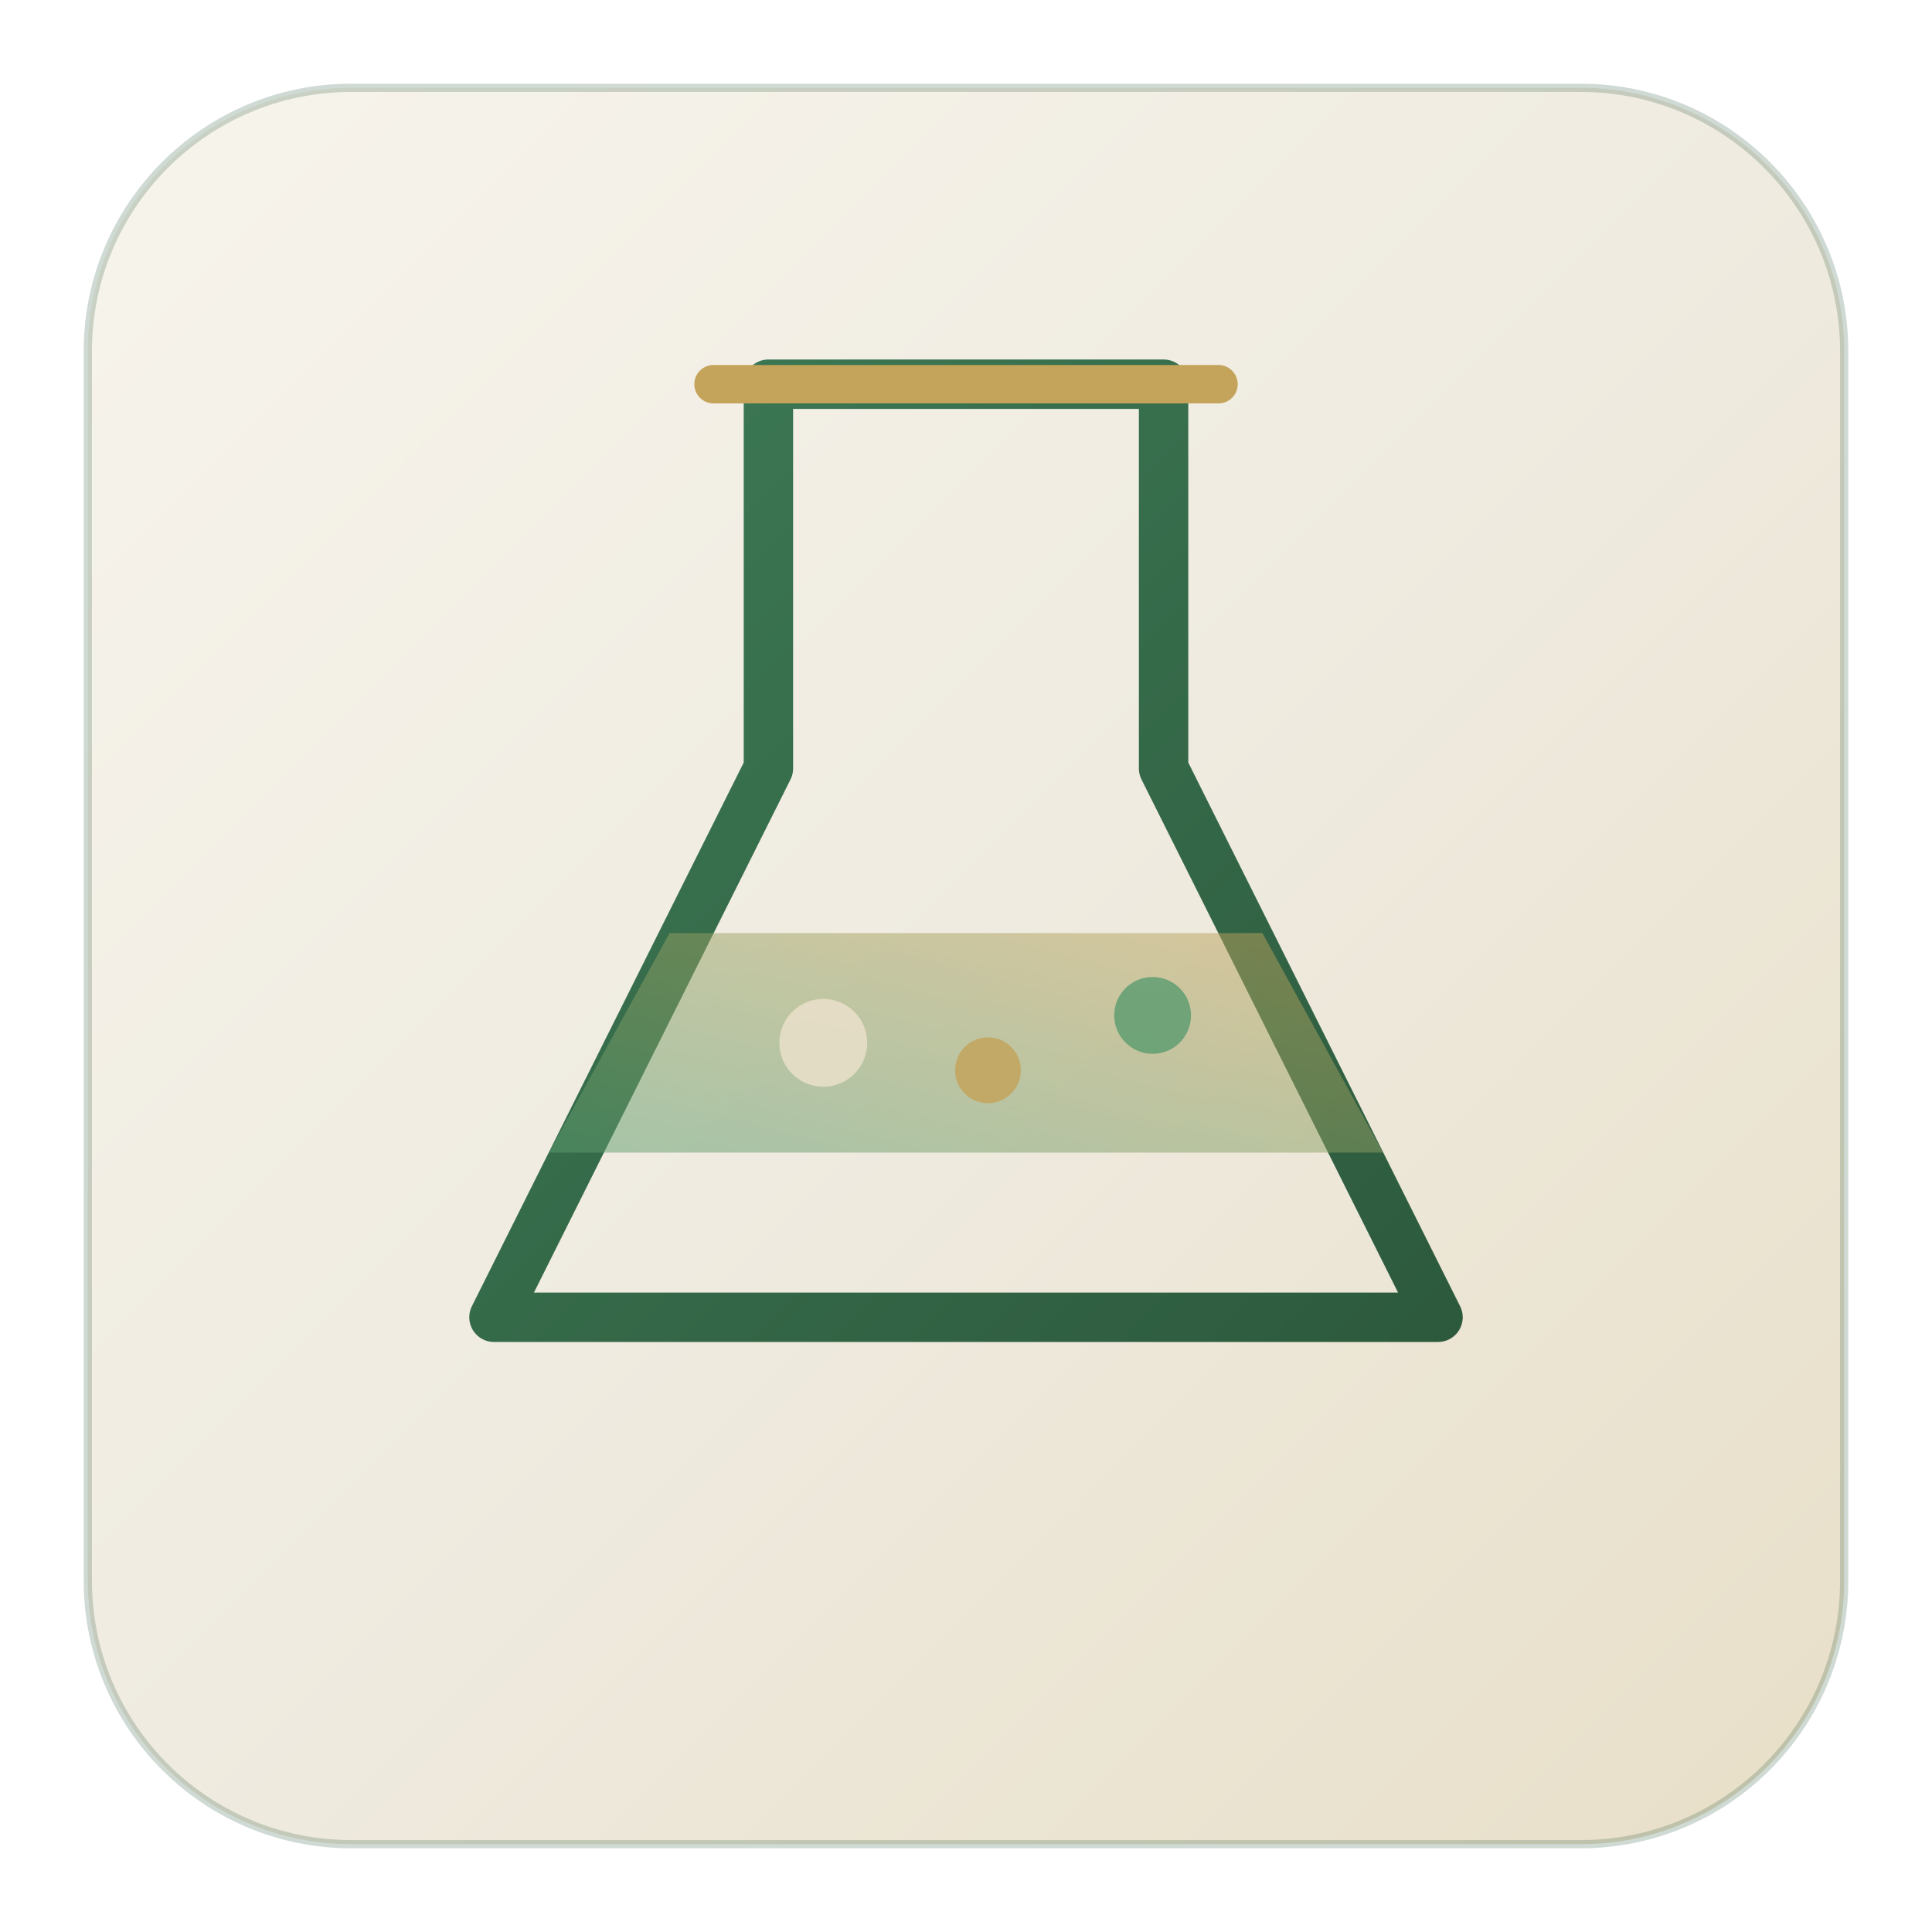
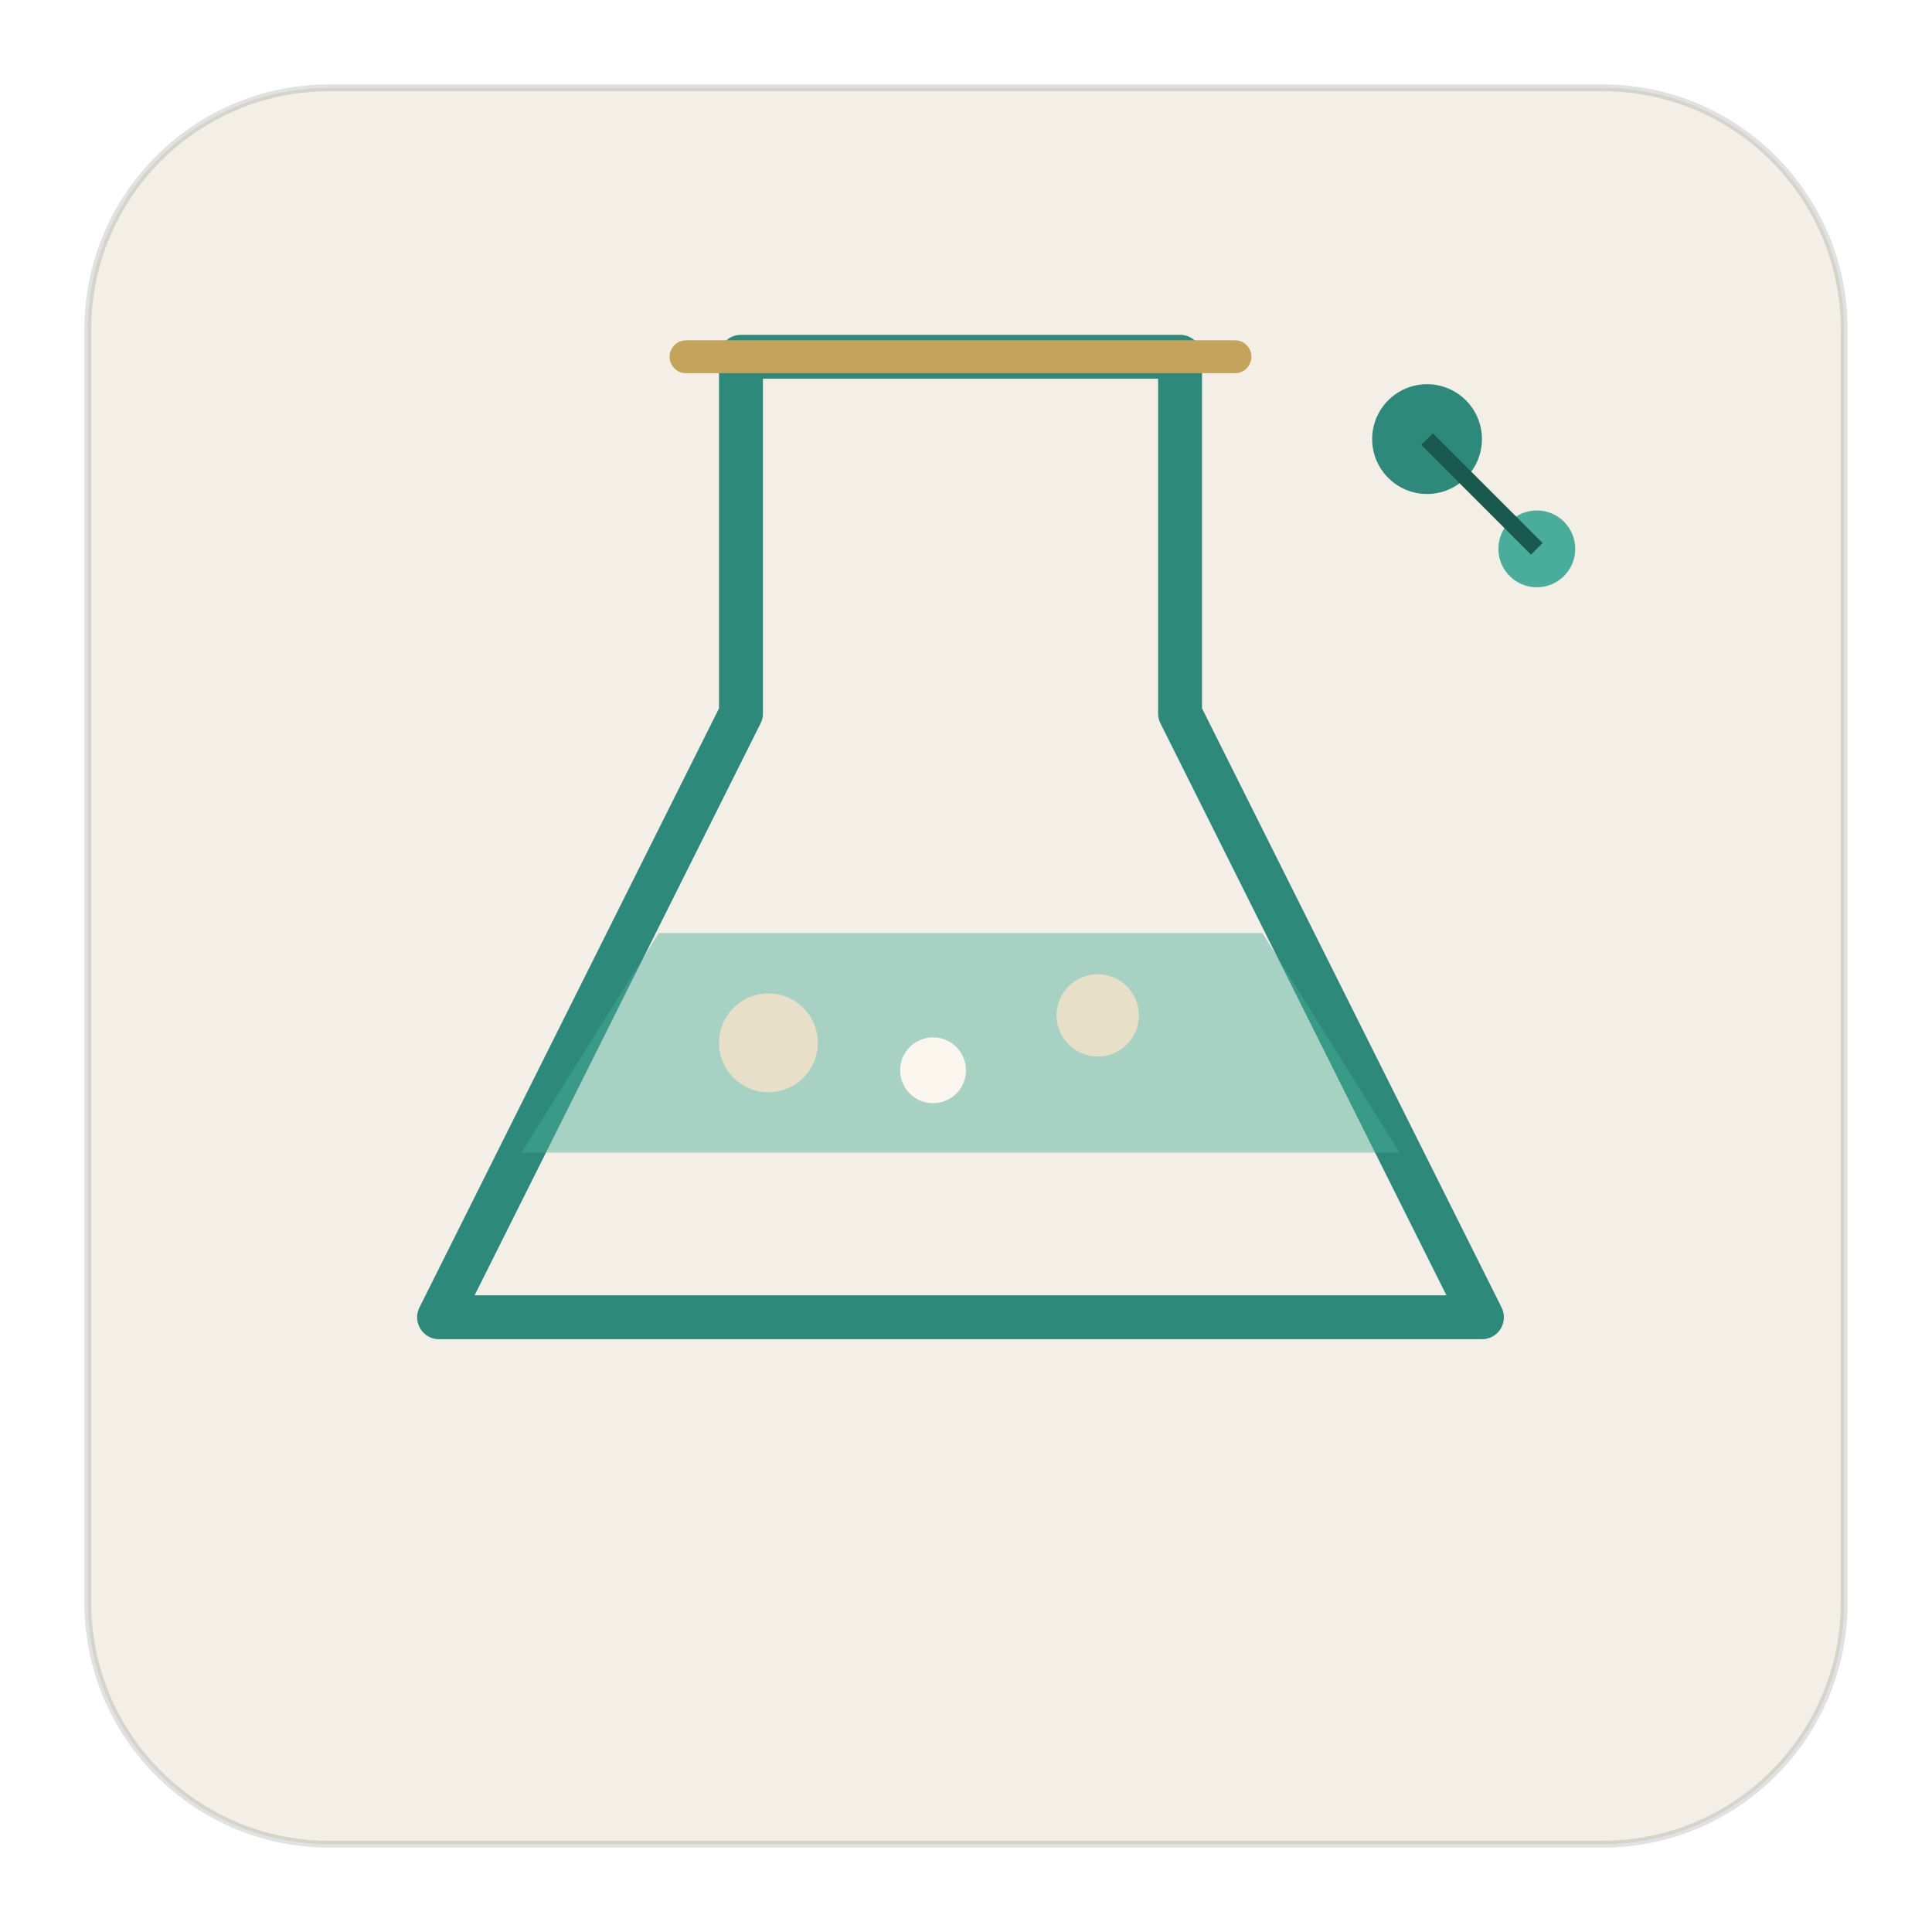
- <svg xmlns="http://www.w3.org/2000/svg" viewBox="0 0 704 704" width="512" height="512" role="img">
-   <defs>
-     <linearGradient id="bg" x1="0%" y1="0%" x2="100%" y2="100%">
-       <stop offset="0%" stop-color="#f7f4ec" />
-       <stop offset="50%" stop-color="#efebe0" />
-       <stop offset="100%" stop-color="#e8dfc8" />
-     </linearGradient>
-     <linearGradient id="g1" x1="0%" y1="0%" x2="100%" y2="100%">
-       <stop offset="0%" stop-color="#3d7a55" />
-       <stop offset="100%" stop-color="#2d5a3d" />
-     </linearGradient>
-     <linearGradient id="g2" x1="100%" y1="0%" x2="0%" y2="100%">
-       <stop offset="0%" stop-color="#c4a35a" />
-       <stop offset="100%" stop-color="#5a9b6e" />
-     </linearGradient>
-   </defs>
-   <rect x="32" y="32" width="640" height="640" rx="96" fill="url(#bg)" />
-   <rect x="32" y="32" width="640" height="640" rx="96" fill="none" stroke="rgba(45,90,61,0.22)" stroke-width="3" />
-   <g>
-     <path d="M280 140 L280 280 L180 480 L524 480 L424 280 L424 140 Z" fill="none" stroke="url(#g1)" stroke-width="18" stroke-linejoin="round" />
-     <path d="M200 420 L504 420 L460 340 L244 340 Z" fill="url(#g2)" opacity="0.5" />
-     <circle cx="300" cy="380" r="16" fill="#e8dfc8" opacity="0.9" />
-     <circle cx="360" cy="390" r="12" fill="#c4a35a" opacity="0.8" />
-     <circle cx="420" cy="370" r="14" fill="#5a9b6e" opacity="0.8" />
-     <line x1="260" y1="140" x2="444" y2="140" stroke="#c4a35a" stroke-width="14" stroke-linecap="round" />
-   </g>
+ <svg xmlns="http://www.w3.org/2000/svg" viewBox="0 0 704 704" width="512" height="512">
+   <rect x="32" y="32" width="640" height="640" rx="88" fill="#f3efe6" />
+   <rect x="32" y="32" width="640" height="640" rx="88" fill="none" stroke="rgba(26,48,36,0.14)" stroke-width="2.5" />
+   <path d="M270 130 L270 260 L160 480 L540 480 L430 260 L430 130 Z" fill="none" stroke="#2d8a7a" stroke-width="16" stroke-linejoin="round" />
+   <path d="M190 420 L510 420 L460 340 L240 340 Z" fill="#4aac9a" opacity="0.45" />
+   <line x1="250" y1="130" x2="450" y2="130" stroke="#c4a35a" stroke-width="12" stroke-linecap="round" />
+   <circle cx="280" cy="380" r="18" fill="#e8dfc8" />
+   <circle cx="340" cy="390" r="12" fill="#faf6ee" />
+   <circle cx="400" cy="370" r="15" fill="#e8dfc8" />
+   <circle cx="520" cy="160" r="20" fill="#2d8a7a" />
+   <circle cx="560" cy="200" r="14" fill="#4aac9a" />
+   <line x1="520" y1="160" x2="560" y2="200" stroke="#1a5a4e" stroke-width="6" />
</svg>
